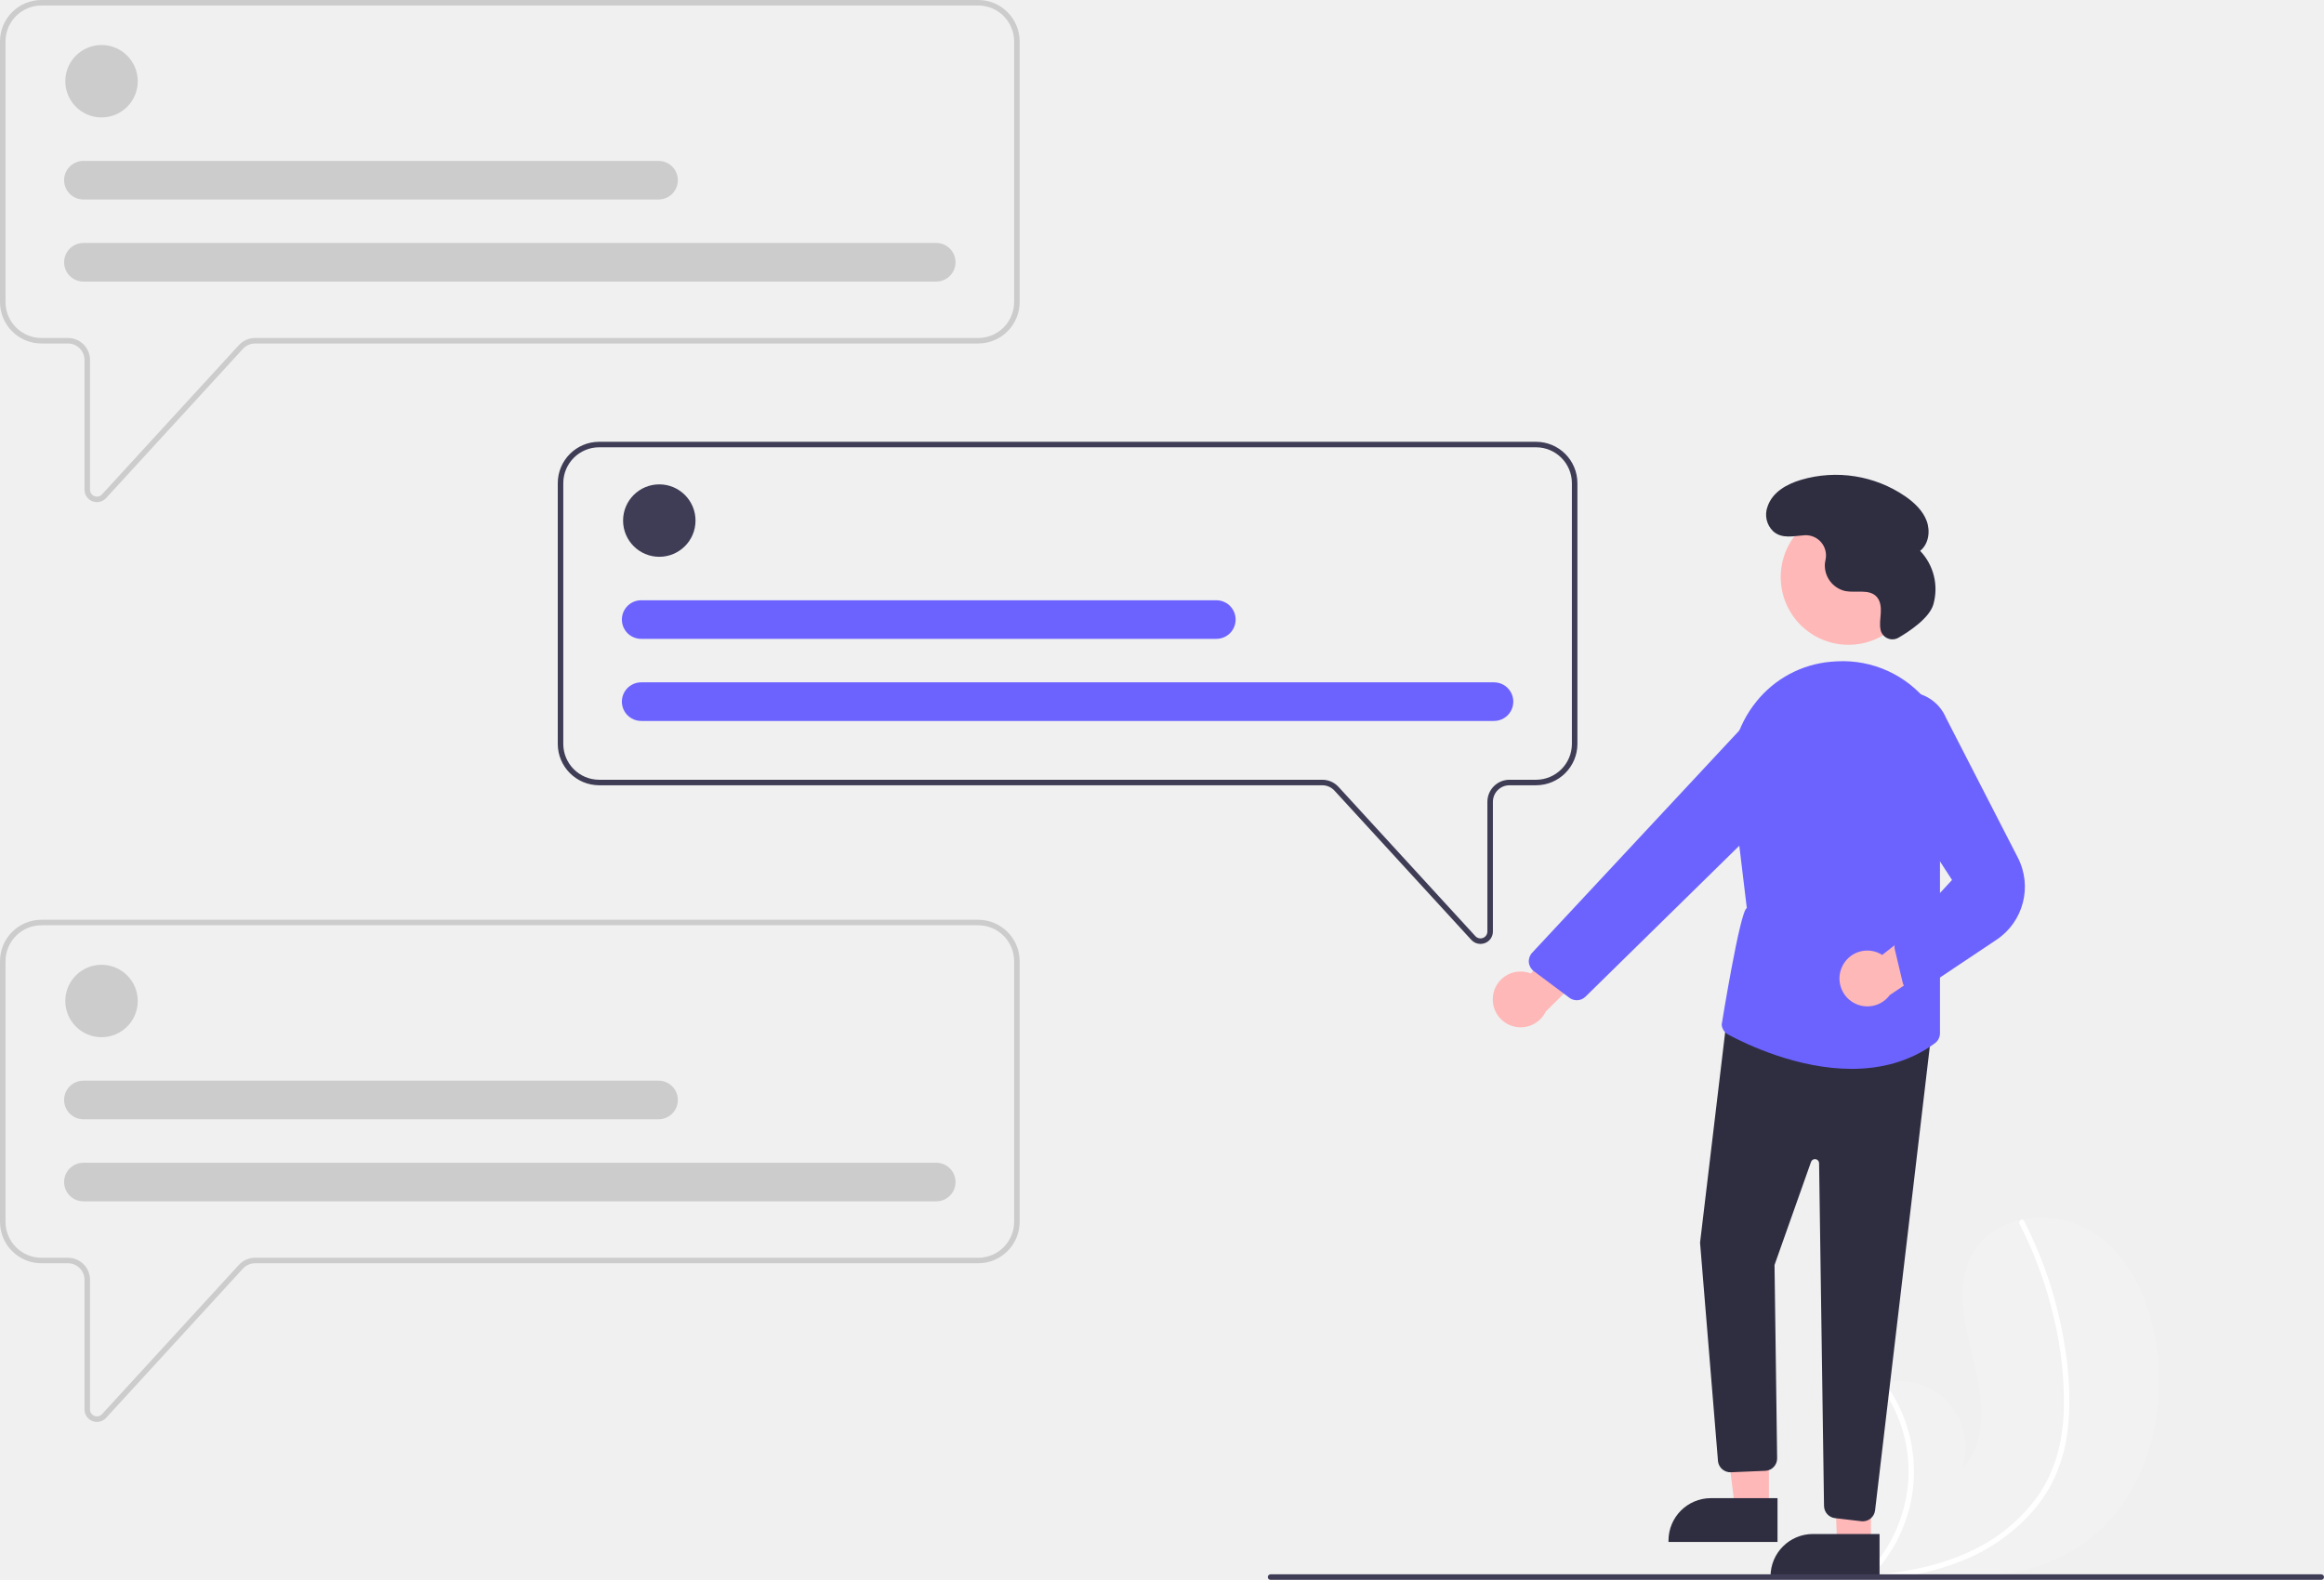
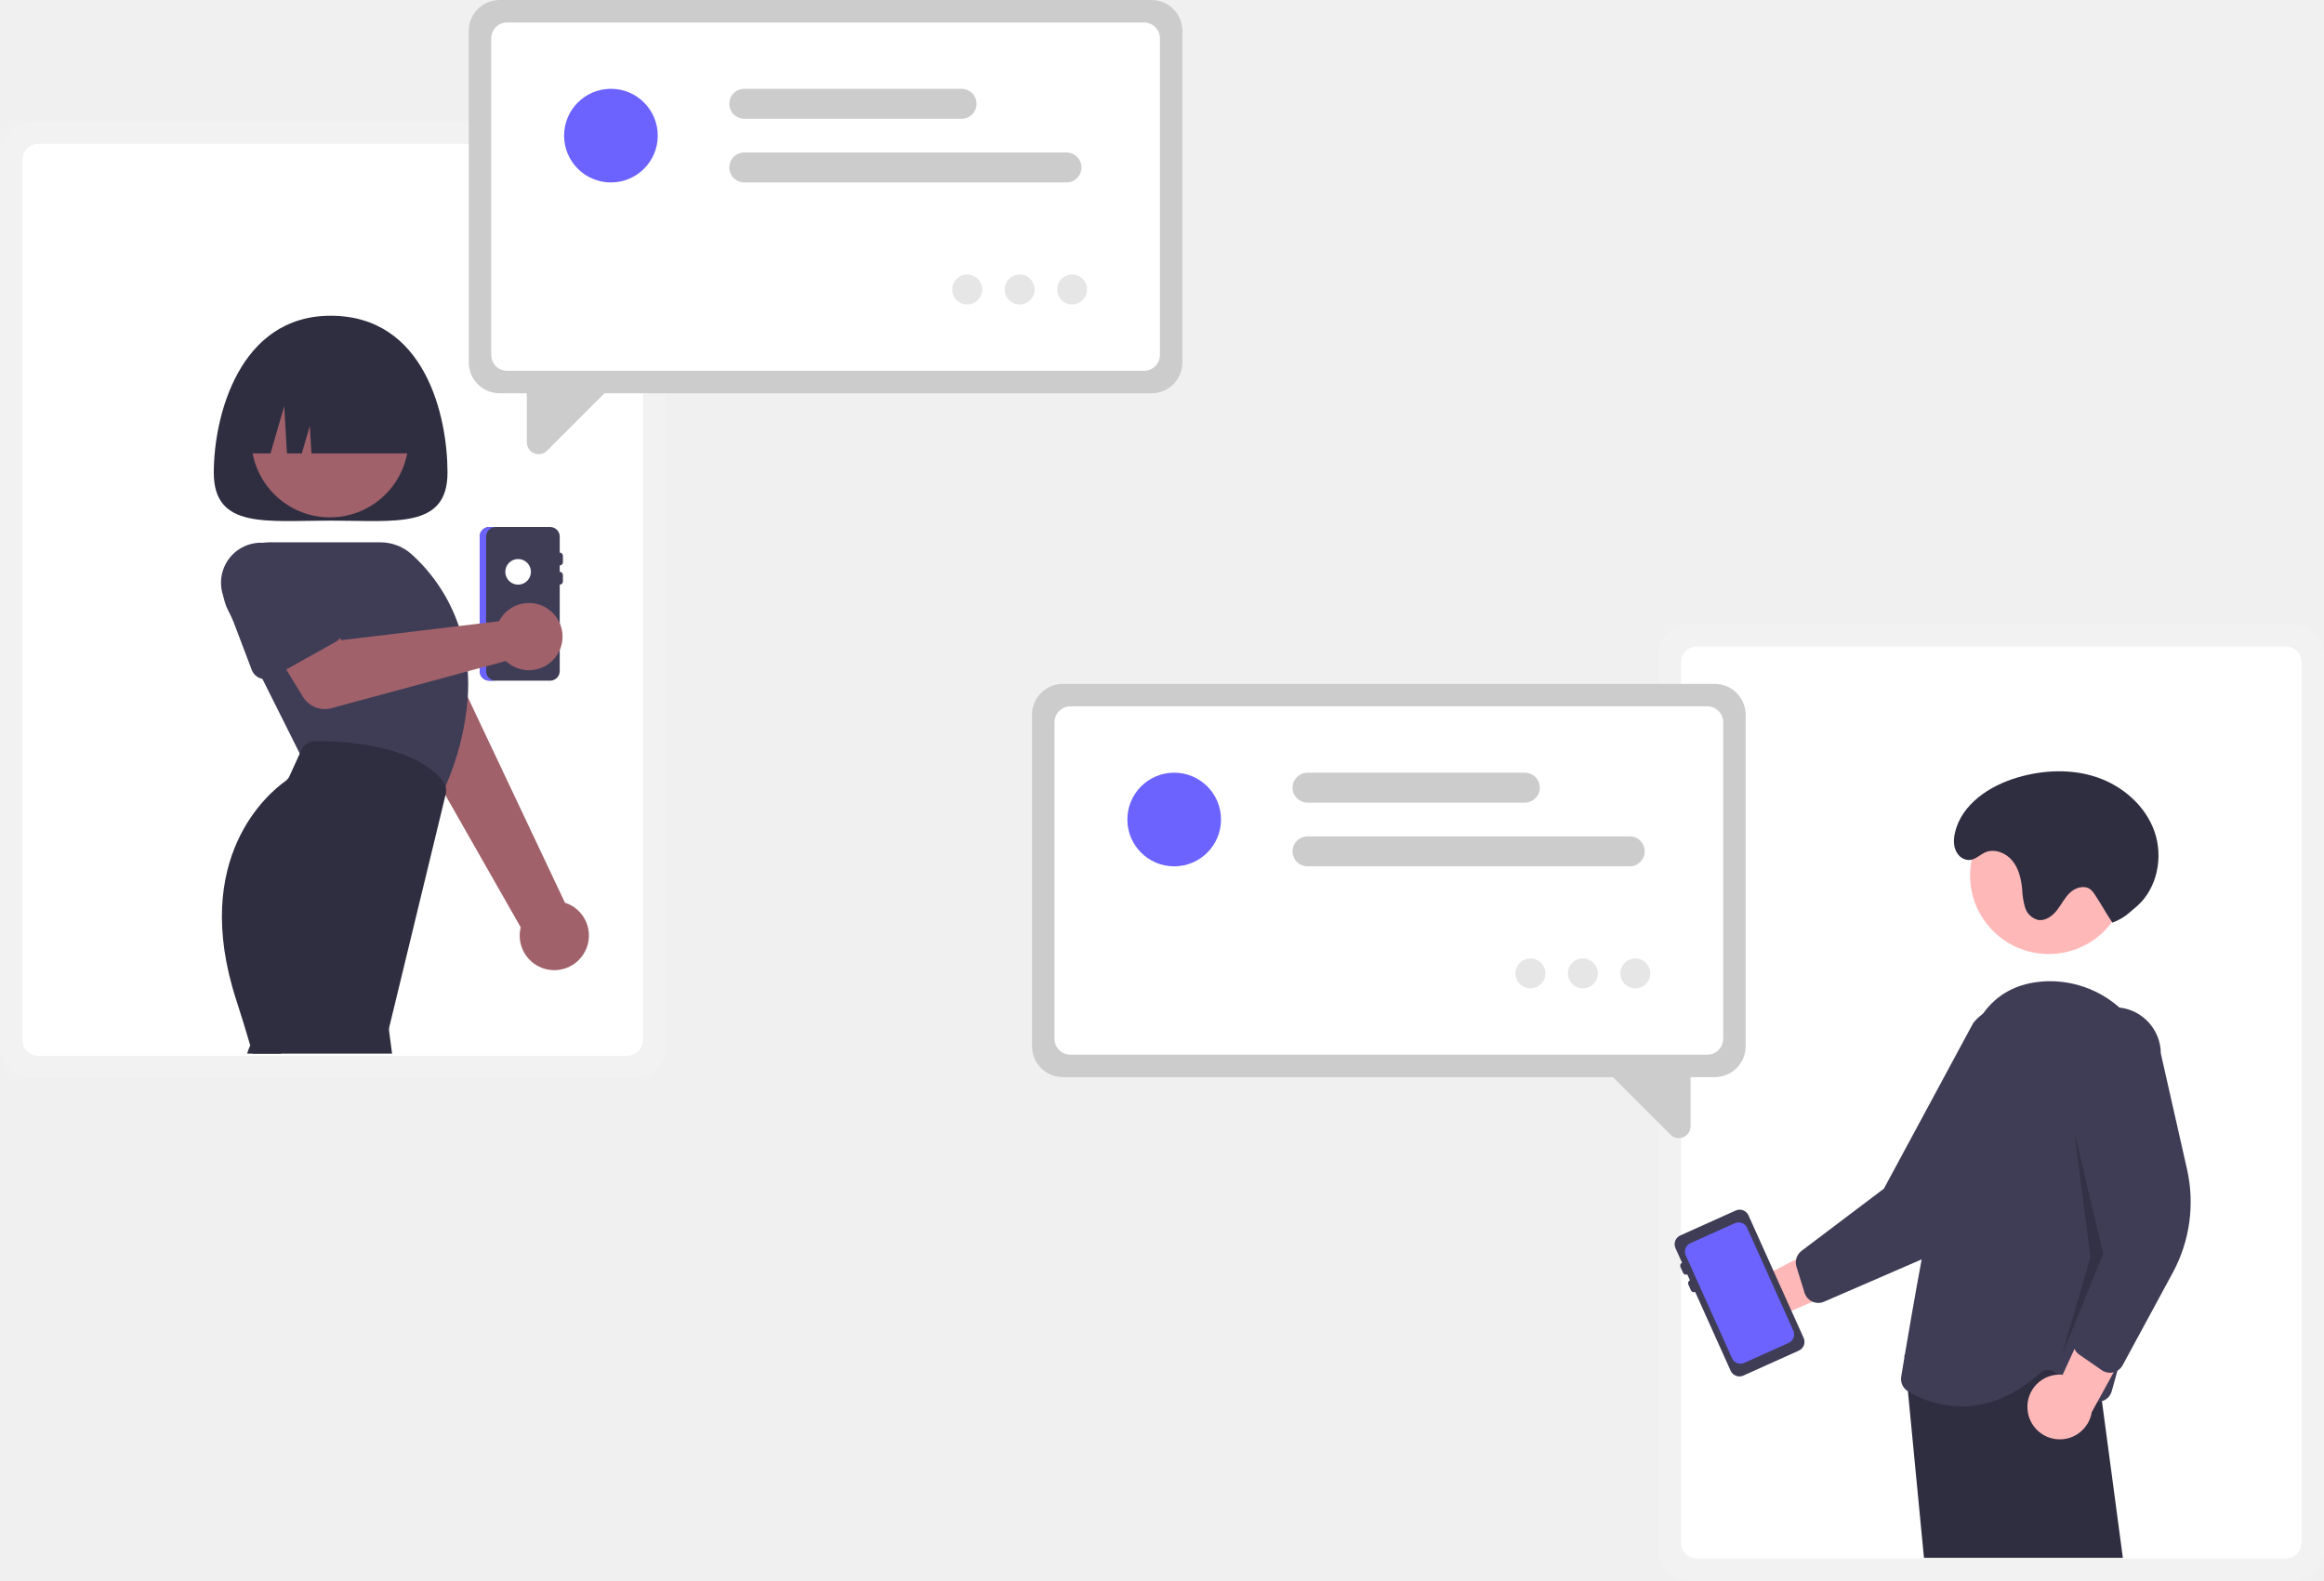
- <svg xmlns="http://www.w3.org/2000/svg" id="b45f63df-5168-4845-a290-6bef6f58d6c3" data-name="Layer 1" width="842.73" height="573" viewBox="0 0 842.73 573">
-   <path d="M934.654,722.905c-18.901,13.616-43.394,14.3-67.07,12.627-3.306-.233-6.589-.507-9.841-.802-.02-.005-.045-.003-.065-.008-.156-.015-.313-.03-.462-.039-.671-.063-1.343-.126-2.008-.189l.157.3.493.93c-.177-.311-.354-.616-.531-.927-.052-.093-.111-.186-.162-.28-6.133-10.673-12.217-21.738-13.768-33.926-1.604-12.65,2.904-26.974,14.037-33.192a22.467,22.467,0,0,1,4.61-1.931c.666-.202,1.341-.366,2.023-.512A24.081,24.081,0,0,1,890.07,696.26c9.439-9.679,7.678-25.381,4.422-38.504-3.262-13.123-7.212-27.725-.576-39.512,3.689-6.561,10.175-10.631,17.454-12.271.223-.048.446-.096.67-.138a35.144,35.144,0,0,1,25.249,4.424c13.919,8.771,21.068,25.401,23.388,41.692C964.416,678.167,956.143,707.423,934.654,722.905Z" transform="translate(-178.635 -163.5)" fill="#f2f2f2" />
-   <path d="M928.552,680.882a59.742,59.742,0,0,1-4.123,16.835,51.875,51.875,0,0,1-8.054,13.156,66.465,66.465,0,0,1-25.531,18.409,95.659,95.659,0,0,1-23.26,6.25c-3.306-.233-6.589-.507-9.841-.802-.02-.005-.045-.003-.065-.008-.156-.015-.313-.03-.462-.039-.671-.063-1.343-.126-2.008-.189l.157.3.493.93c-.177-.311-.354-.616-.531-.927-.052-.093-.111-.186-.162-.28a52.878,52.878,0,0,0,14.82-46.256,53.331,53.331,0,0,0-9.94-22.792c.666-.202,1.341-.366,2.023-.512a55.293,55.293,0,0,1,5.044,8.354,54.18,54.18,0,0,1,4.674,33.706,55.393,55.393,0,0,1-14.034,27.629c.631-.044,1.269-.096,1.893-.153,11.818-1.001,23.613-3.542,34.332-8.746A61.833,61.833,0,0,0,917.138,706.74c6.492-8.953,9.353-19.723,9.844-30.669a129.429,129.429,0,0,0-3.674-35.039,147.068,147.068,0,0,0-12.358-33.663,1.057,1.057,0,0,1,.42-1.396.899.899,0,0,1,.67-.138.783.783,0,0,1,.517.443c.676,1.319,1.339,2.638,1.977,3.973a148.738,148.738,0,0,1,11.644,34.924C928.527,656.827,929.781,669.016,928.552,680.882Z" transform="translate(-178.635 -163.5)" fill="#fff" />
-   <path d="M213.795,345.626a4.535,4.535,0,0,1-1.645-.311,4.475,4.475,0,0,1-2.87-4.196v-47.033a6.012,6.012,0,0,0-6.005-6.005h-9.631A15.026,15.026,0,0,1,178.635,273.072v-94.562A15.026,15.026,0,0,1,193.644,163.5H533.37a15.026,15.026,0,0,1,15.009,15.009v94.562a15.026,15.026,0,0,1-15.009,15.009H271.15a6.021,6.021,0,0,0-4.427,1.947l-49.622,54.133A4.476,4.476,0,0,1,213.795,345.626ZM193.644,165.5A13.024,13.024,0,0,0,180.635,178.509v94.562a13.024,13.024,0,0,0,13.009,13.009h9.631a8.014,8.014,0,0,1,8.005,8.005v47.033a2.503,2.503,0,0,0,4.347,1.691l49.622-54.133a8.026,8.026,0,0,1,5.901-2.596H533.37a13.024,13.024,0,0,0,13.009-13.009v-94.562A13.024,13.024,0,0,0,533.37,165.5Z" transform="translate(-178.635 -163.5)" fill="#ccc" />
-   <circle cx="36.816" cy="29.456" r="13.134" fill="#ccc" />
-   <path d="M518.047,265.63H208.967a7.005,7.005,0,1,1,0-14.009H518.047a7.005,7.005,0,1,1,0,14.009Z" transform="translate(-178.635 -163.5)" fill="#ccc" />
-   <path d="M417.355,235.86H208.967a7.005,7.005,0,1,1,0-14.009H417.355a7.005,7.005,0,1,1,0,14.009Z" transform="translate(-178.635 -163.5)" fill="#ccc" />
-   <path d="M213.795,679.222a4.535,4.535,0,0,1-1.645-.311,4.475,4.475,0,0,1-2.87-4.196v-47.033a6.012,6.012,0,0,0-6.005-6.005h-9.631A15.026,15.026,0,0,1,178.635,606.668v-94.562a15.026,15.026,0,0,1,15.009-15.009H533.37a15.026,15.026,0,0,1,15.009,15.009V606.668a15.026,15.026,0,0,1-15.009,15.009H271.15a6.021,6.021,0,0,0-4.427,1.947l-49.622,54.133A4.476,4.476,0,0,1,213.795,679.222Zm-20.151-180.126A13.024,13.024,0,0,0,180.635,512.105V606.668a13.024,13.024,0,0,0,13.009,13.009h9.631a8.014,8.014,0,0,1,8.005,8.005v47.033a2.503,2.503,0,0,0,4.347,1.691l49.622-54.133a8.026,8.026,0,0,1,5.901-2.596H533.37A13.024,13.024,0,0,0,546.379,606.668v-94.562a13.024,13.024,0,0,0-13.009-13.009Z" transform="translate(-178.635 -163.5)" fill="#ccc" />
-   <path d="M715.478,505.857a4.475,4.475,0,0,1-3.307-1.464l-49.622-54.133a6.02,6.02,0,0,0-4.426-1.947H395.903a15.026,15.026,0,0,1-15.009-15.009v-94.562a15.026,15.026,0,0,1,15.009-15.009H735.629a15.026,15.026,0,0,1,15.009,15.009v94.562a15.026,15.026,0,0,1-15.009,15.009h-9.631a6.012,6.012,0,0,0-6.005,6.005v47.033a4.474,4.474,0,0,1-2.87,4.196A4.526,4.526,0,0,1,715.478,505.857Zm-319.575-180.126a13.024,13.024,0,0,0-13.009,13.009v94.562a13.024,13.024,0,0,0,13.009,13.009H658.123a8.024,8.024,0,0,1,5.9,2.596l49.622,54.133a2.503,2.503,0,0,0,4.347-1.691V454.317a8.014,8.014,0,0,1,8.005-8.005h9.631a13.024,13.024,0,0,0,13.009-13.009v-94.562a13.024,13.024,0,0,0-13.009-13.009Z" transform="translate(-178.635 -163.5)" fill="#3f3d56" />
-   <circle cx="36.816" cy="363.053" r="13.134" fill="#ccc" />
-   <path d="M518.047,599.226H208.967a7.005,7.005,0,1,1,0-14.009H518.047a7.005,7.005,0,1,1,0,14.009Z" transform="translate(-178.635 -163.5)" fill="#ccc" />
-   <path d="M417.355,569.456H208.967a7.005,7.005,0,1,1,0-14.009H417.355a7.005,7.005,0,1,1,0,14.009Z" transform="translate(-178.635 -163.5)" fill="#ccc" />
-   <circle cx="239.075" cy="188.812" r="13.134" fill="#3f3d56" />
-   <path d="M720.306,424.985H411.226a7.005,7.005,0,1,1,0-14.009H720.306a7.005,7.005,0,1,1,0,14.009Z" transform="translate(-178.635 -163.5)" fill="#6c63ff" />
-   <path d="M619.614,395.215H411.226a7.005,7.005,0,1,1,0-14.009H619.614a7.005,7.005,0,1,1,0,14.009Z" transform="translate(-178.635 -163.5)" fill="#6c63ff" />
-   <path d="M720.171,523.859a10.056,10.056,0,0,1,13.594-7.277l23.459-26.956,4.983,17.889-23.041,22.856a10.11,10.11,0,0,1-18.995-6.511Z" transform="translate(-178.635 -163.5)" fill="#ffb8b8" />
-   <circle cx="670.29" cy="209.301" r="24.561" fill="#ffb8b8" />
-   <polygon points="641.436 547.373 629.177 547.372 623.344 500.084 641.439 500.085 641.436 547.373" fill="#ffb8b8" />
-   <path d="M823.198,722.757l-39.531-.001v-.5a15.386,15.386,0,0,1,15.386-15.386h.001l24.144.001Z" transform="translate(-178.635 -163.5)" fill="#2f2e41" />
-   <polygon points="678.436 560.373 666.177 560.372 664.479 514.214 678.439 513.085 678.436 560.373" fill="#ffb8b8" />
-   <path d="M860.198,735.757l-39.531-.001v-.5a15.386,15.386,0,0,1,15.386-15.386h.001l24.144.001Z" transform="translate(-178.635 -163.5)" fill="#2f2e41" />
-   <path d="M853.584,715.243l-9.547-1.124a4.512,4.512,0,0,1-3.974-4.404l-1.789-124.339a1.5,1.5,0,0,0-2.914-.479L822.115,622.297l.947,70.102a4.498,4.498,0,0,1-4.229,4.553l-12.464.529a4.527,4.527,0,0,1-4.744-3.925l-6.51-79.301-.004-.05,9.877-82.819,74.183,5.367L858.579,711.302a4.507,4.507,0,0,1-4.466,3.973A4.4,4.4,0,0,1,853.584,715.243Z" transform="translate(-178.635 -163.5)" fill="#2f2e41" />
-   <path d="M805.306,538.728a4.473,4.473,0,0,1-2.355-3.618s6.671-41.484,9.115-42.263l-5.349-44.363a40.909,40.909,0,0,1,8.781-30.49A39.013,39.013,0,0,1,842.53,403.511q1.121-.101,2.23-.154a39.369,39.369,0,0,1,33.134,15.082,40.12,40.12,0,0,1,7.219,36.406l-3,10.439v72.956a4.555,4.555,0,0,1-1.862,3.653c-9.341,6.855-19.897,9.279-30.156,9.279C830.686,551.173,812.34,542.493,805.306,538.728Z" transform="translate(-178.635 -163.5)" fill="#6c63ff" />
-   <path d="M747.716,525.377,734.814,515.729a4.499,4.499,0,0,1-.597-6.672l76.863-82.474A15.053,15.053,0,0,1,830.601,424.507l0.0 0a14.978,14.978,0,0,1,1.925,22.976L753.563,524.985a4.472,4.472,0,0,1-5.362.709A4.621,4.621,0,0,1,747.716,525.377Z" transform="translate(-178.635 -163.5)" fill="#6c63ff" />
-   <path d="M846.465,514.457A10.056,10.056,0,0,1,861.18,509.85l28.086-22.094,1.55,18.505L863.907,524.405a10.11,10.11,0,0,1-17.442-9.948Z" transform="translate(-178.635 -163.5)" fill="#ffb8b8" />
-   <path d="M871.604,523.082a4.464,4.464,0,0,1-3.023-3.249l-2.837-11.916a4.437,4.437,0,0,1,1.65-4.612l19.089-20.645-28.079-43.296a15.248,15.248,0,0,1-.462-18.626,15.242,15.242,0,0,1,26.295,2.994l26.104,50.811a23.118,23.118,0,0,1-7.721,29.795L875.944,522.158a4.461,4.461,0,0,1-2.97,1.137A4.549,4.549,0,0,1,871.604,523.082Z" transform="translate(-178.635 -163.5)" fill="#6c63ff" />
-   <path d="M867.125,394.758a4.398,4.398,0,0,1-6.493-2.565l-.015-.061c-.5-2.044-.105-4.182.024-6.282s-.089-4.405-1.527-5.941c-2.681-2.863-7.414-1.312-11.271-2.019a9.511,9.511,0,0,1-7.453-10.117c.053-.437.136-.874.23-1.311a7.325,7.325,0,0,0-7.651-8.83c-3.893.244-8.091,1.446-11.329-1.421a8.351,8.351,0,0,1-2.053-8.992c1.812-5.321,6.997-8.129,12.135-9.685a44.588,44.588,0,0,1,37.826,5.999c3.263,2.274,6.314,5.136,7.719,8.856s.762,8.427-2.349,10.904a20.123,20.123,0,0,1,4.765,19.521C878.167,387.794,870.829,392.6,867.125,394.758Z" transform="translate(-178.635 -163.5)" fill="#2f2e41" />
-   <path d="M1021.365,735.5a1.003,1.003,0,0,1-1,1h-381a1,1,0,0,1,0-2h381A1.003,1.003,0,0,1,1021.365,735.5Z" transform="translate(-178.635 -163.5)" fill="#3f3d56" />
+ <svg xmlns="http://www.w3.org/2000/svg" id="fd780229-74b2-467a-928a-185e738605ee" data-name="Layer 1" width="725.856" height="493.826" viewBox="0 0 725.856 493.826">
+   <path d="M246.725,241.017H435.275a9.664,9.664,0,0,1,9.653,9.653V530.26a9.664,9.664,0,0,1-9.653,9.653H246.725a9.664,9.664,0,0,1-9.653-9.653V250.67A9.664,9.664,0,0,1,246.725,241.017Z" transform="translate(-237.0721 -203.0872)" fill="#f2f2f2" />
+   <path d="M249.065,248.038H432.935a4.978,4.978,0,0,1,4.973,4.973V527.92a4.978,4.978,0,0,1-4.973,4.973H249.065a4.978,4.978,0,0,1-4.973-4.973V253.011A4.978,4.978,0,0,1,249.065,248.038Z" transform="translate(-237.0721 -203.0872)" fill="#fff" />
+   <path d="M376.843,350.717c0,17.673-16.342,15-36.5,15s-36.5,2.673-36.5-15,7.982-49,36.5-49C369.843,301.717,376.843,333.044,376.843,350.717Z" transform="translate(-237.0721 -203.0872)" fill="#2f2e41" />
+   <path d="M419.781,500.315a10.743,10.743,0,0,0-6.253-15.24l-41.816-88.459-19.128,13.413,47.119,82.735a10.801,10.801,0,0,0,20.078,7.551Z" transform="translate(-237.0721 -203.0872)" fill="#a0616a" />
+   <path d="M383.394,404.387l-2.39-3.74-1.22-1.92-9.39-14.72a13.375,13.375,0,0,0-24.45,10.85l2.15,7.67,4.39,15.68a4.701,4.701,0,0,0,1.62,2.44,4.372,4.372,0,0,0,.98.62,4.792,4.792,0,0,0,3.94.07c.02-.01.05-.02.07-.03l11.36-5.08.02-.01,8.67-3.88,2.16-.96a4.707,4.707,0,0,0,1.62-1.19,4.65,4.65,0,0,0,1.02-1.83A4.756,4.756,0,0,0,383.394,404.387Z" transform="translate(-237.0721 -203.0872)" fill="#ccc" />
+   <path d="M323.464,529.807a4.821,4.821,0,0,0-8.21-.08,3.921,3.921,0,0,0-.45.92l-.57,1.57h10.68Z" transform="translate(-237.0721 -203.0872)" fill="#2f2e41" />
+   <circle cx="103.041" cy="137.054" r="24.561" fill="#a0616a" />
+   <path d="M383.164,412.787c-.06-.88-.14-1.75-.24-2.6a54.597,54.597,0,0,0-1.92-9.54c-.19-.68-.4-1.34-.63-1.99a53.311,53.311,0,0,0-14.76-22.44,14.574,14.574,0,0,0-9.73-3.72h-34.6a14.583,14.583,0,0,0-14.37,17.06c-.01.01-.01.01,0,.02a14.494,14.494,0,0,0,1.33,4.02l1.4,2.79,9.38,18.76,11.67,23.34.68,1.36,43.49,11.96.18-.41c.16-.36.33-.73.48-1.09.24-.54.47-1.08.7-1.61a85.243,85.243,0,0,0,6.96-27.81v-.01A64.101,64.101,0,0,0,383.164,412.787Z" transform="translate(-237.0721 -203.0872)" fill="#3f3d56" />
+   <path d="M376.224,448.697a4.674,4.674,0,0,0-.69-1.42,18.694,18.694,0,0,0-3.97-3.92l-.01-.01c-5.27-4-15.73-8.66-35.94-8.78h-.03a4.827,4.827,0,0,0-4.39,2.83l-.5,1.09-3.22,7.08a3.731,3.731,0,0,1-1.25,1.51c-5.11,3.62-29.86,23.92-15.33,68.49,1.42,4.35,2.88,9.1,4.36,14.16q.36,1.23.72,2.49h43.56l-.93-7a3.707,3.707,0,0,1,.07-1.37l17.53-72.34.08-.31A4.817,4.817,0,0,0,376.224,448.697Z" transform="translate(-237.0721 -203.0872)" fill="#2f2e41" />
+   <path d="M389.894,367.717l19,0a3,3,0,0,1,3,3v5a1.003,1.003,0,0,1,1,1v2a1.003,1.003,0,0,1-1,1v2a1.003,1.003,0,0,1,1,1v2a1.003,1.003,0,0,1-1,1l0,27a3,3,0,0,1-3,3l-19,0a3,3,0,0,1-3-3l0-42A3,3,0,0,1,389.894,367.717Z" transform="translate(-237.0721 -203.0872)" fill="#3f3d56" />
+   <path d="M388.894,412.717v-42a3,3,0,0,1,3-3h-2a3,3,0,0,0-3,3v42a3,3,0,0,0,3,3h2A3,3,0,0,1,388.894,412.717Z" transform="translate(-237.0721 -203.0872)" fill="#6c63ff" />
+   <circle cx="161.822" cy="178.63" r="4" fill="#fff" />
+   <path d="M393.819,395.73a10.526,10.526,0,0,0-.864,1.414l-49.239,5.915-7.241-9.629-15.961,9.028,11.162,18.293a8,8,0,0,0,8.918,3.555l54.463-14.736a10.497,10.497,0,1,0-1.238-13.84Z" transform="translate(-237.0721 -203.0872)" fill="#a0616a" />
+   <path d="M343.304,396.897l-13.8-17.88a12.497,12.497,0,0,0-22.59,10.54c-.01.01-.01.01,0,.02a11.363,11.363,0,0,0,.74,1.58l1.99,5.23,6.05,15.95a4.478,4.478,0,0,0,2.67,2.63,4.042,4.042,0,0,0,.66.18,4.452,4.452,0,0,0,3.07-.48l4.38-2.45,15.46-8.64a4.552,4.552,0,0,0,2.21-3.03A4.508,4.508,0,0,0,343.304,396.897Z" transform="translate(-237.0721 -203.0872)" fill="#3f3d56" />
+   <path d="M311.843,344.717v0h9.714l4.286-14.769.857,14.769h4.643l2.5-8.615.5,8.615h34.5v0c0-17.673-11.641-32-26-32h-5C323.483,312.717,311.843,327.044,311.843,344.717Z" transform="translate(-237.0721 -203.0872)" fill="#2f2e41" />
+   <path d="M596.72,325.943H393.13a9.664,9.664,0,0,1-9.653-9.653V212.74a9.664,9.664,0,0,1,9.653-9.653H596.72a9.664,9.664,0,0,1,9.653,9.653V316.29A9.664,9.664,0,0,1,596.72,325.943Z" transform="translate(-237.0721 -203.0872)" fill="#ccc" />
+   <path d="M594.38,318.923H395.471a4.978,4.978,0,0,1-4.973-4.973V215.08a4.978,4.978,0,0,1,4.973-4.973H594.38a4.978,4.978,0,0,1,4.973,4.973v98.87A4.978,4.978,0,0,1,594.38,318.923Z" transform="translate(-237.0721 -203.0872)" fill="#fff" />
+   <path d="M405.337,344.977a3.75,3.75,0,0,1-1.438-.291,3.639,3.639,0,0,1-2.282-3.415V322.24l28.68-.725-22.37,22.37A3.646,3.646,0,0,1,405.337,344.977Z" transform="translate(-237.0721 -203.0872)" fill="#ccc" />
+   <path d="M570.161,260.081H469.537a4.68,4.68,0,1,1,0-9.36H570.161a4.68,4.68,0,0,1,0,9.36Z" transform="translate(-237.0721 -203.0872)" fill="#ccc" />
+   <path d="M537.4,240.19H469.537a4.68,4.68,0,1,1,0-9.36h67.863a4.68,4.68,0,0,1,0,9.36Z" transform="translate(-237.0721 -203.0872)" fill="#ccc" />
+   <circle cx="190.81" cy="42.368" r="14.626" fill="#6c63ff" />
+   <circle cx="302.08" cy="90.433" r="4.68" fill="#e6e6e6" />
+   <circle cx="318.46" cy="90.433" r="4.68" fill="#e6e6e6" />
+   <circle cx="334.841" cy="90.433" r="4.68" fill="#e6e6e6" />
+   <path d="M764.725,398.017H953.275a9.664,9.664,0,0,1,9.653,9.653V687.26a9.664,9.664,0,0,1-9.653,9.653H764.725a9.664,9.664,0,0,1-9.653-9.653V407.67A9.664,9.664,0,0,1,764.725,398.017Z" transform="translate(-237.0721 -203.0872)" fill="#f2f2f2" />
+   <path d="M767.065,405.038H950.935a4.978,4.978,0,0,1,4.973,4.973V684.92a4.978,4.978,0,0,1-4.973,4.973H767.065a4.978,4.978,0,0,1-4.973-4.973V410.01A4.978,4.978,0,0,1,767.065,405.038Z" transform="translate(-237.0721 -203.0872)" fill="#fff" />
+   <path d="M772.645,539.573H569.055a9.664,9.664,0,0,1-9.653-9.653V426.37a9.664,9.664,0,0,1,9.653-9.653H772.645a9.664,9.664,0,0,1,9.653,9.653V529.92A9.664,9.664,0,0,1,772.645,539.573Z" transform="translate(-237.0721 -203.0872)" fill="#ccc" />
+   <path d="M770.305,532.552H571.395a4.978,4.978,0,0,1-4.973-4.973V428.71a4.978,4.978,0,0,1,4.973-4.973H770.305a4.978,4.978,0,0,1,4.973,4.973v98.87A4.978,4.978,0,0,1,770.305,532.552Z" transform="translate(-237.0721 -203.0872)" fill="#fff" />
+   <path d="M758.785,557.515l-22.37-22.37,28.68.725v19.032a3.639,3.639,0,0,1-2.282,3.415,3.75,3.75,0,0,1-1.438.291A3.646,3.646,0,0,1,758.785,557.515Z" transform="translate(-237.0721 -203.0872)" fill="#ccc" />
+   <path d="M746.086,473.711H645.462a4.68,4.68,0,1,1,0-9.36H746.086a4.68,4.68,0,1,1,0,9.36Z" transform="translate(-237.0721 -203.0872)" fill="#ccc" />
+   <path d="M713.325,453.82H645.462a4.68,4.68,0,1,1,0-9.36h67.863a4.68,4.68,0,0,1,0,9.36Z" transform="translate(-237.0721 -203.0872)" fill="#ccc" />
+   <circle cx="366.735" cy="255.998" r="14.626" fill="#6c63ff" />
+   <circle cx="478.005" cy="304.063" r="4.68" fill="#e6e6e6" />
+   <circle cx="494.385" cy="304.063" r="4.68" fill="#e6e6e6" />
+   <circle cx="510.766" cy="304.063" r="4.68" fill="#e6e6e6" />
+   <path d="M774.881,602.247a10.056,10.056,0,0,1,15.32-1.744L821.956,584.113l-1.974,18.464L790.13,615.311a10.11,10.11,0,0,1-15.249-13.064Z" transform="translate(-237.0721 -203.0872)" fill="#ffb8b8" />
+   <path d="M873.754,520.157a14.5,14.5,0,0,0-17.35-.39,15.021,15.021,0,0,0-3.05,2.92l-27.88,51.71-25.73,19.44a4.487,4.487,0,0,0-1.68,2.61,4.432,4.432,0,0,0,.09,2.31l2.53,8.16a4.539,4.539,0,0,0,1.52,2.22,5.11,5.11,0,0,0,.9.54.616.616,0,0,0,.12.05,4.47,4.47,0,0,0,3.55-.01l30.16-13.08.33-.15a46.331,46.331,0,0,0,23.13-22.55l15.86-33.47A14.513,14.513,0,0,0,873.754,520.157Z" transform="translate(-237.0721 -203.0872)" fill="#3f3d56" />
+   <circle cx="639.877" cy="273.454" r="24.561" fill="#ffb8b8" />
+   <path d="M893.574,640.787l-.25-1.91-1.16-8.71-1.27-9.51-4.51.77-1.74.29-1.76.3-.58.1-44.74,7.6-5.57-3.35-.12-.07.05.51,1.05,10.89,5.01,52.02h62.12Z" transform="translate(-237.0721 -203.0872)" fill="#2f2e41" />
+   <path d="M910.774,540.857a34.653,34.653,0,0,0-11.75-23.04,32.699,32.699,0,0,0-23.65-8.16c-8.25.55-14.59,3.94-18.97,10.11a34.642,34.642,0,0,0-4.92,10.84c-4.98,17.92-10.23,44.17-14.22,65.88-2.24,12.12-4.08,22.83-5.27,29.88-.02.15-.04.29-.07.44-.46,2.75-.81,4.9-1.04,6.33a4.484,4.484,0,0,0,2.09,4.56c.01.01.03.02.04.03a33.074,33.074,0,0,0,16.69,4.69c7.12,0,15.66-2.48,24.65-10.49a3.524,3.524,0,0,1,4.51-.19l.98.76,9.68,7.53a4.487,4.487,0,0,0,2.64.95,4.005,4.005,0,0,0,1.41-.19.524.524,0,0,0,.12-.03,4.477,4.477,0,0,0,2.92-3.03c.54-1.88,1.14-4.05,1.8-6.47.27-1.01.55-2.07.84-3.17,1.27-4.86,2.68-10.5,4.06-16.64C908.134,589.987,912.714,562.417,910.774,540.857Z" transform="translate(-237.0721 -203.0872)" fill="#3f3d56" />
+   <path d="M870.327,643.353a10.056,10.056,0,0,1,10.979-10.827l14.872-32.493,9.842,15.747-15.631,28.442a10.11,10.11,0,0,1-20.061-.869Z" transform="translate(-237.0721 -203.0872)" fill="#ffb8b8" />
+   <path d="M920.144,568.307l-8.18-36.13a14.53,14.53,0,0,0-12.94-14.36c-.51-.05-1.03-.08-1.56-.08a14.528,14.528,0,0,0-14.49,14.59l9.98,57.89-.03.12-5.29,19.97-2.93,11.09a1.646,1.646,0,0,0-.06.32,4.336,4.336,0,0,0,.35,2.75,4.431,4.431,0,0,0,1.5,1.78l5.67,3.92,1.35.94a4.458,4.458,0,0,0,2.56.8,4.696,4.696,0,0,0,1.05-.12c.04-.01.07-.02.11-.03a4.412,4.412,0,0,0,1.18-.5,4.491,4.491,0,0,0,1.62-1.7l15.66-28.91A46.431,46.431,0,0,0,920.144,568.307Z" transform="translate(-237.0721 -203.0872)" fill="#3f3d56" />
+   <polygon points="647.893 353.651 656.893 391.651 643.893 423.651 652.893 392.651 647.893 353.651" opacity="0.2" />
+   <path d="M896.827,491.302a16.538,16.538,0,0,0,5.568-3.338c.715-.638,1.483-1.231,2.196-1.869,6.298-5.633,8.19-15.32,5.38-23.288s-9.799-14.094-17.785-16.854-16.837-2.384-24.946-.008c-8.734,2.559-17.482,8.322-19.556,17.184-.552,2.359-.573,4.976,1.033,6.966a4.404,4.404,0,0,0,1.834,1.345c2.83,1.085,4.408-1.13,6.52-2.071,2.904-1.293,6.477.103,8.499,2.556s2.769,5.712,3.08,8.875a23.459,23.459,0,0,0,.911,5.76,5.741,5.741,0,0,0,4.011,3.889c2.278.421,4.47-1.148,5.903-2.968s2.45-3.982,4.144-5.563,4.457-2.415,6.313-1.029a6.935,6.935,0,0,1,1.55,1.861c2.846,4.371,2.499,4.181,5.345,8.553Z" transform="translate(-237.0721 -203.0872)" fill="#2f2e41" />
+   <path d="M779.206,581.219,761.878,589.015a3,3,0,0,0-1.505,3.967l2.051,4.56a1.003,1.003,0,0,0-.502,1.322l.821,1.824a1.003,1.003,0,0,0,1.322.502l.821,1.824a1.003,1.003,0,0,0-.502,1.322l.821,1.824a1.003,1.003,0,0,0,1.322.502l11.078,24.623a3,3,0,0,0,3.967,1.505l17.327-7.796a3,3,0,0,0,1.505-3.967l-17.232-38.302A3,3,0,0,0,779.206,581.219Z" transform="translate(-237.0721 -203.0872)" fill="#3f3d56" />
+   <path d="M797.194,618.767l-2.44-5.43-6.4-14.22-5.62-12.49a2.878,2.878,0,0,0-3.8-1.45l-9.54,4.29-4.37,1.97a2.883,2.883,0,0,0-1.44,3.8l5.81,12.92,2.23,4.95,6.42,14.28a2.891,2.891,0,0,0,3.81,1.44l13.9-6.26A2.879,2.879,0,0,0,797.194,618.767Z" transform="translate(-237.0721 -203.0872)" fill="#6c63ff" />
</svg>
